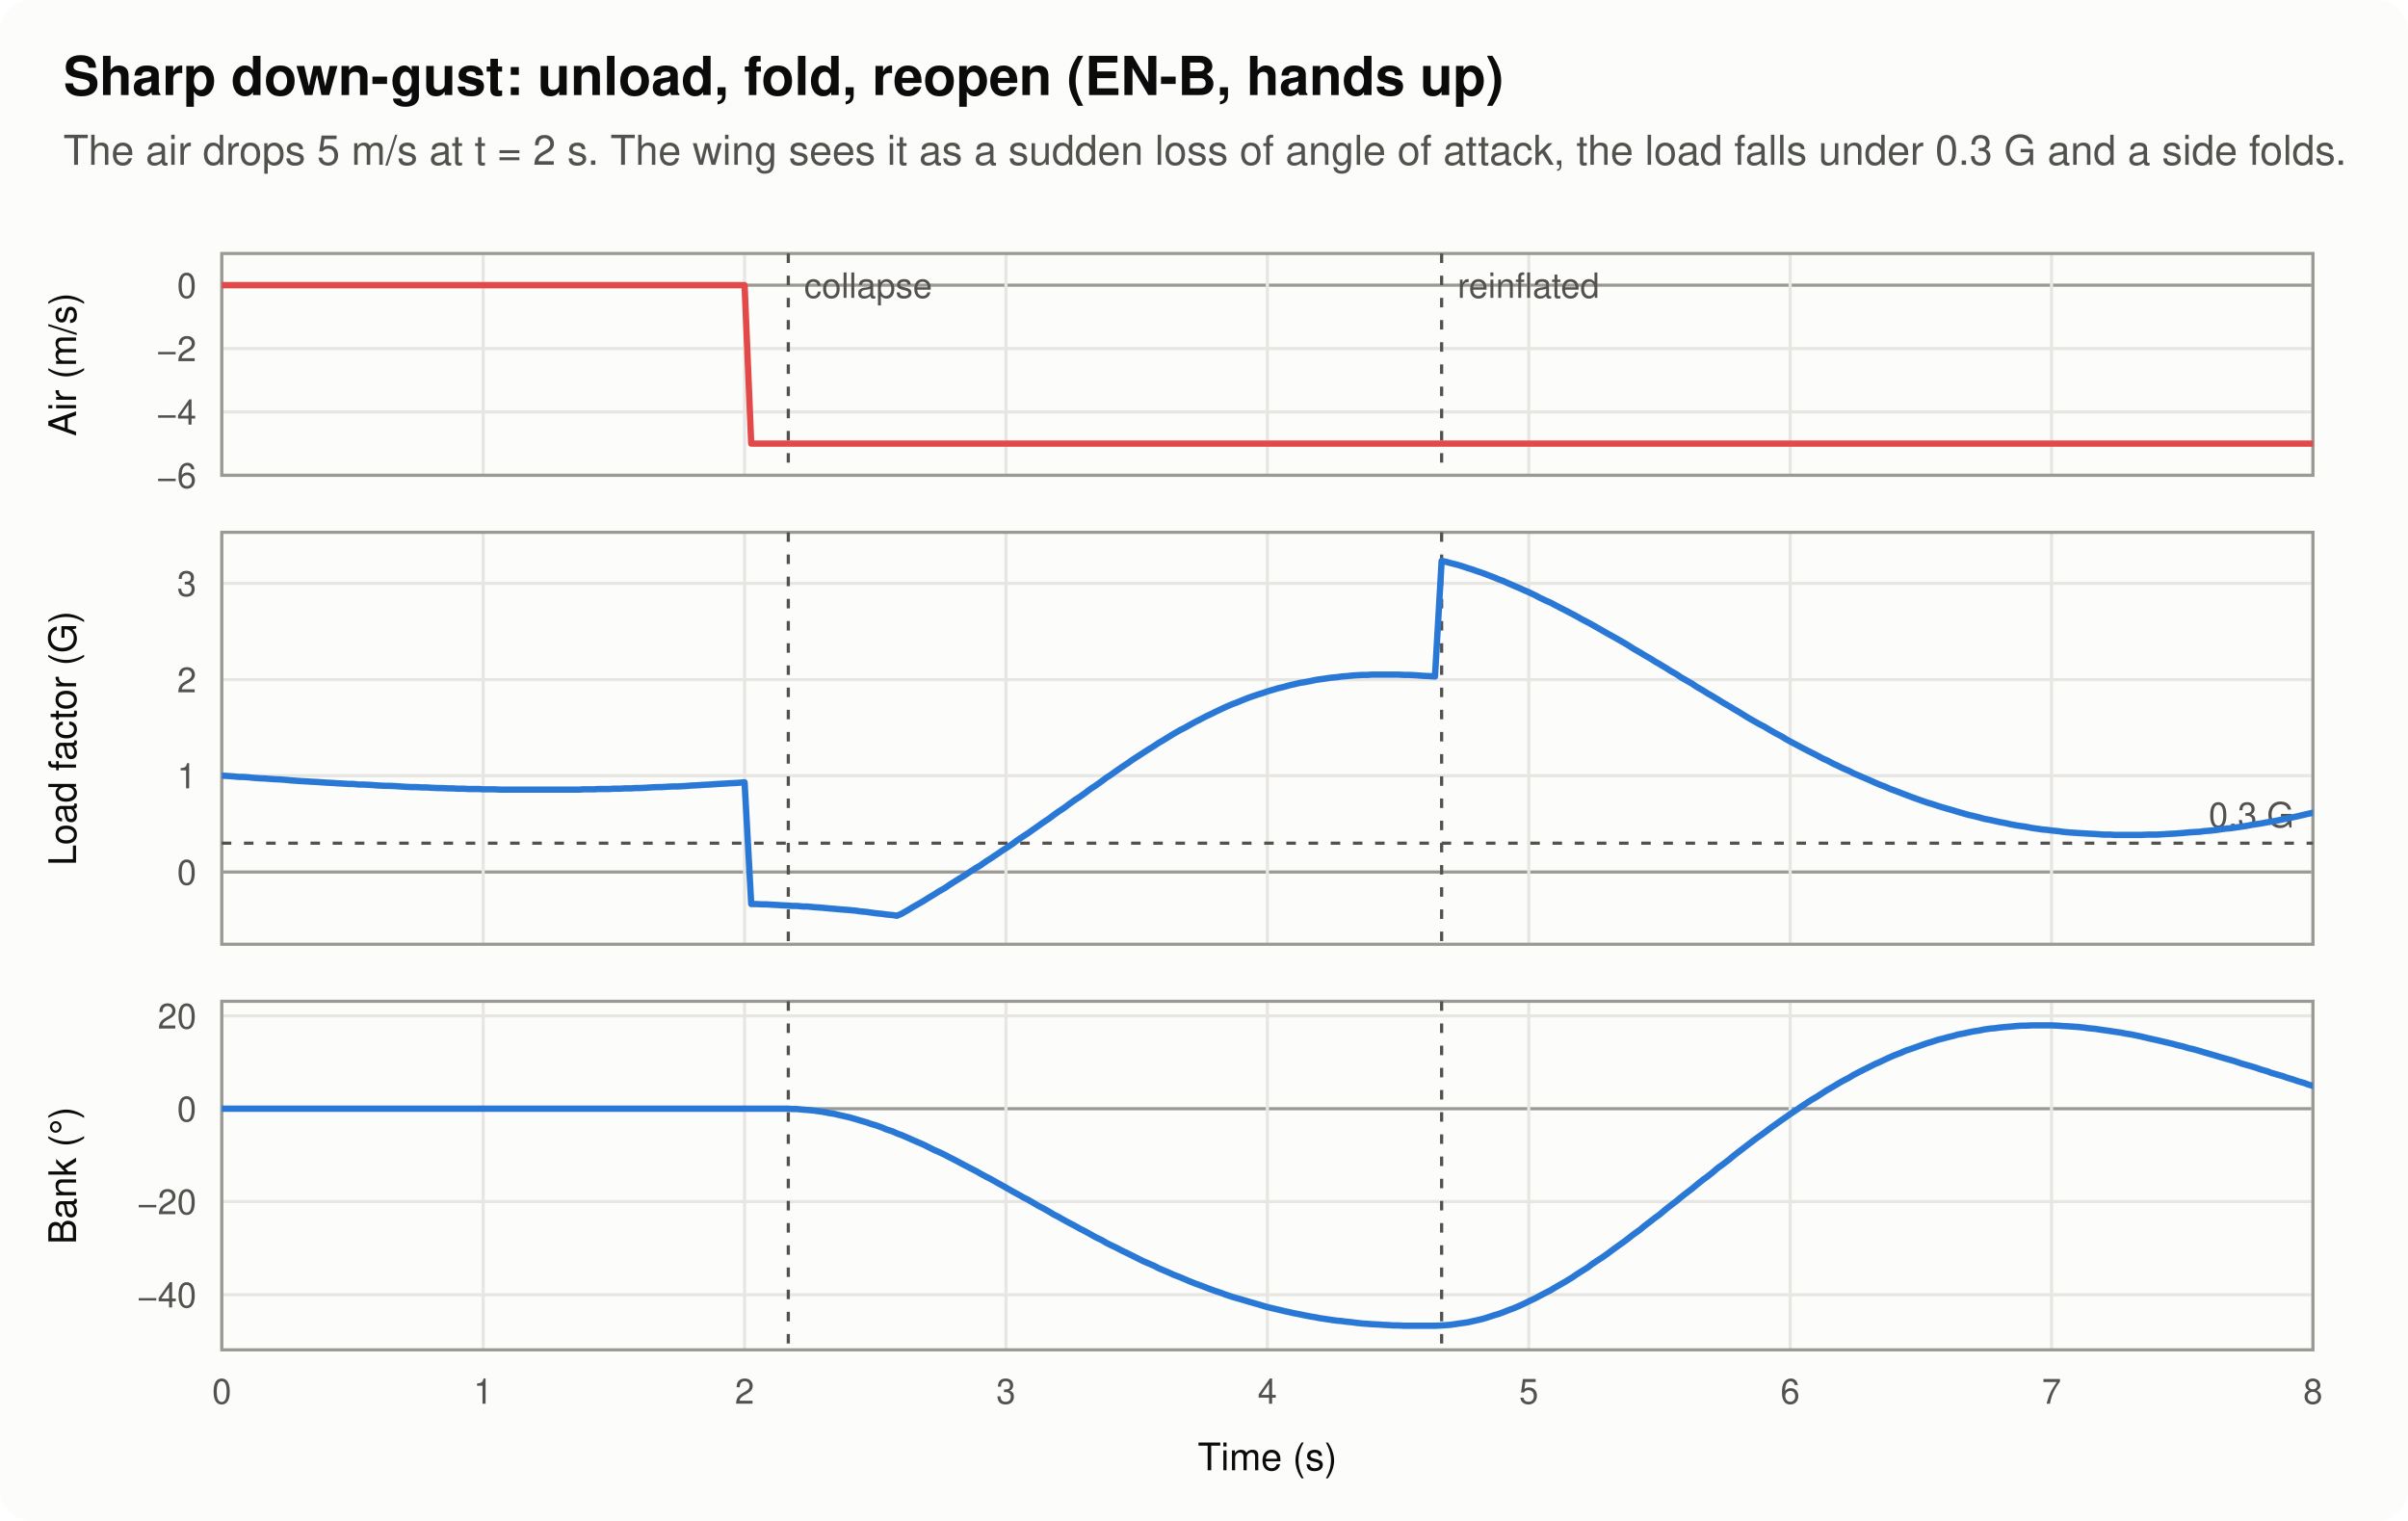
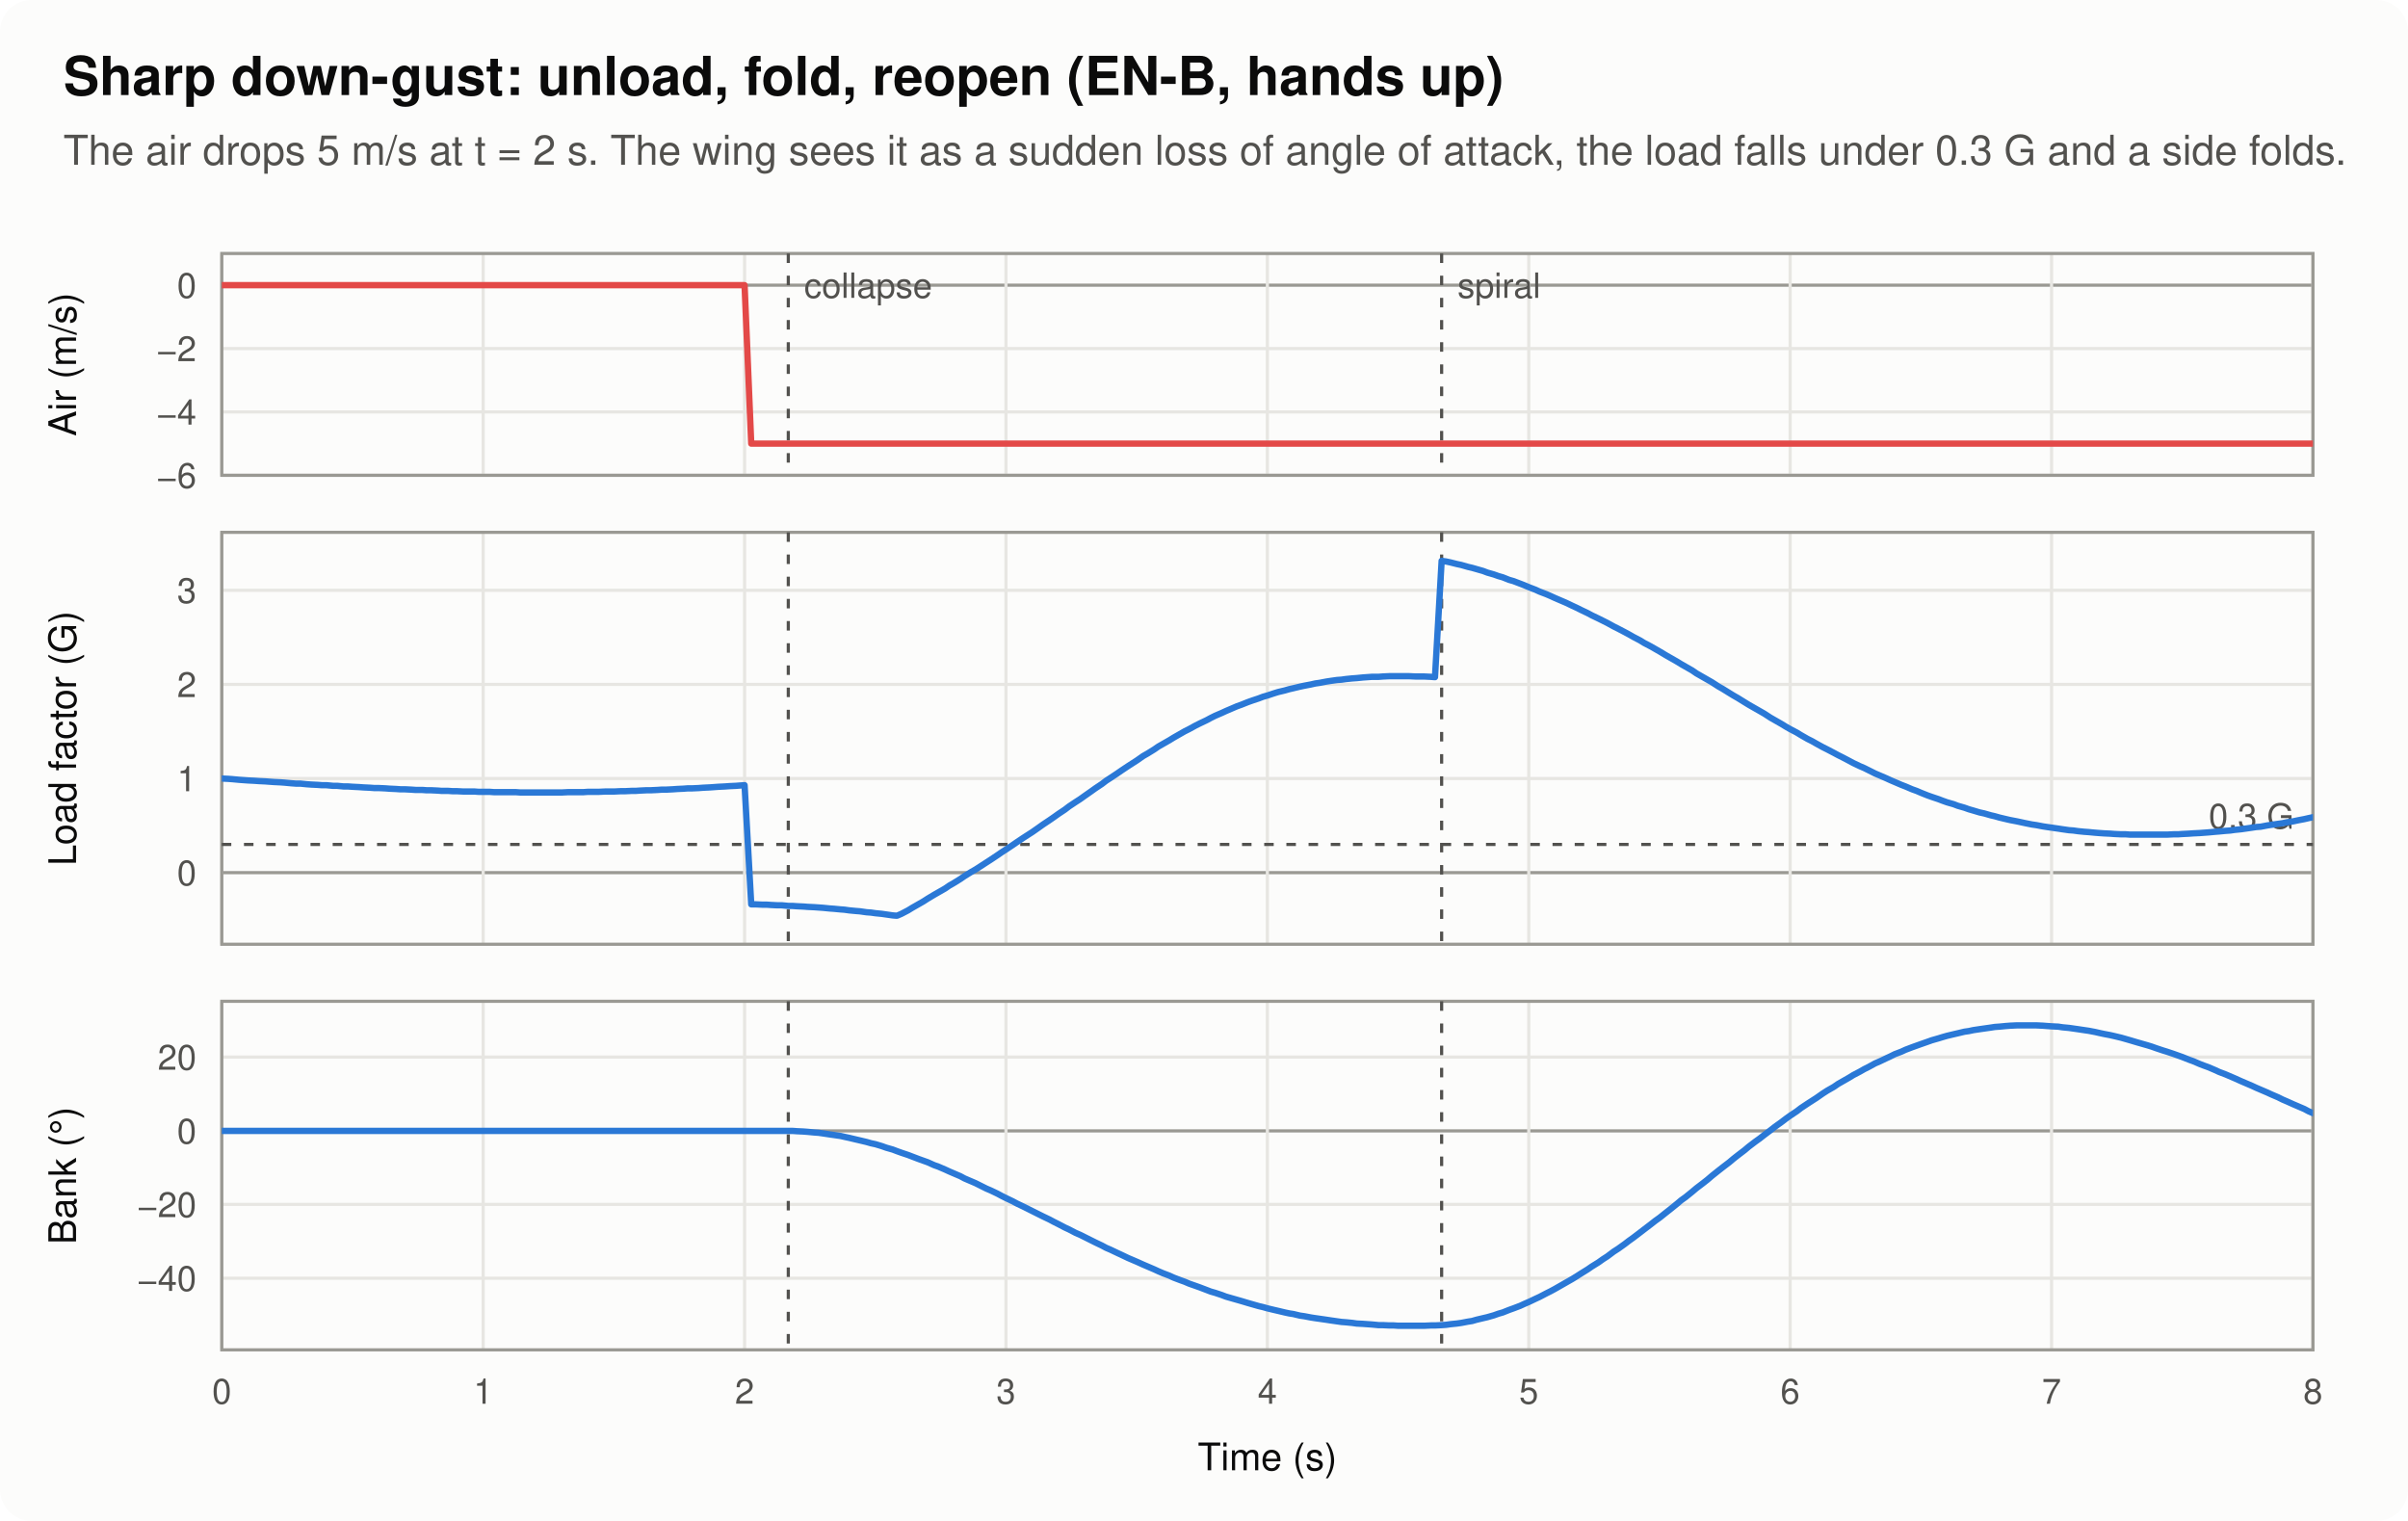
<svg xmlns="http://www.w3.org/2000/svg" width="760" height="480" viewBox="0 0 760 480" font-family="-apple-system, 'Segoe UI', Helvetica, Arial, sans-serif" role="img" aria-label="Sharp down-gust: unload, fold, reopen (EN-B, hands up)">
  <rect width="100%" height="100%" rx="10" fill="#fcfcfb" />
  <text x="20" y="30" font-size="17" font-weight="600" fill="#0b0b0b">Sharp down-gust: unload, fold, reopen (EN-B, hands up)</text>
  <text x="20" y="52" font-size="13" fill="#52514e">The air drops 5 m/s at t = 2 s. The wing sees it as a sudden loss of angle of attack, the load falls under 0.3 G and a side folds.</text>
  <clipPath id="clip0">
    <rect x="70" y="80" width="660" height="70" />
  </clipPath>
  <line x1="70" y1="150.0" x2="730" y2="150.0" stroke="#e7e6e2" stroke-width="1" />
  <text x="62" y="154" font-size="11" fill="#52514e" text-anchor="end">−6</text>
  <line x1="70" y1="130.0" x2="730" y2="130.0" stroke="#e7e6e2" stroke-width="1" />
  <text x="62" y="134" font-size="11" fill="#52514e" text-anchor="end">−4</text>
  <line x1="70" y1="110.0" x2="730" y2="110.0" stroke="#e7e6e2" stroke-width="1" />
  <text x="62" y="114" font-size="11" fill="#52514e" text-anchor="end">−2</text>
  <line x1="70" y1="90.0" x2="730" y2="90.0" stroke="#9a9993" stroke-width="1" />
  <text x="62" y="94" font-size="11" fill="#52514e" text-anchor="end">0</text>
  <line x1="70.0" y1="80" x2="70.0" y2="150" stroke="#e7e6e2" stroke-width="1" />
  <line x1="152.5" y1="80" x2="152.5" y2="150" stroke="#e7e6e2" stroke-width="1" />
  <line x1="235.0" y1="80" x2="235.0" y2="150" stroke="#e7e6e2" stroke-width="1" />
  <line x1="317.5" y1="80" x2="317.5" y2="150" stroke="#e7e6e2" stroke-width="1" />
  <line x1="400.0" y1="80" x2="400.0" y2="150" stroke="#e7e6e2" stroke-width="1" />
  <line x1="482.5" y1="80" x2="482.5" y2="150" stroke="#e7e6e2" stroke-width="1" />
  <line x1="565.0" y1="80" x2="565.0" y2="150" stroke="#e7e6e2" stroke-width="1" />
  <line x1="647.5" y1="80" x2="647.5" y2="150" stroke="#e7e6e2" stroke-width="1" />
  <line x1="730.0" y1="80" x2="730.0" y2="150" stroke="#e7e6e2" stroke-width="1" />
  <rect x="70" y="80" width="660" height="70" fill="none" stroke="#9a9993" stroke-width="1" />
  <text transform="translate(24 115) rotate(-90)" font-size="12" fill="#0b0b0b" text-anchor="middle">Air (m/s)</text>
  <line x1="248.8" y1="80" x2="248.8" y2="150" stroke="#52514e" stroke-width="1" stroke-dasharray="3 4" />
  <text x="253.8" y="94" font-size="11" fill="#52514e">collapse</text>
  <line x1="455.0" y1="80" x2="455.0" y2="150" stroke="#52514e" stroke-width="1" stroke-dasharray="3 4" />
-   <text x="460" y="94" font-size="11" fill="#52514e">reinflated</text>
+   <text x="460" y="94" font-size="11" fill="#52514e">spiral</text>
  <polyline clip-path="url(#clip0)" points="70.0,90.0 72.1,90.0 73.4,90.0 75.5,90.0 76.9,90.0 78.3,90.0 80.3,90.0 81.7,90.0 83.8,90.0 85.1,90.0 86.5,90.0 88.6,90.0 89.9,90.0 92.0,90.0 93.4,90.0 94.8,90.0 96.8,90.0 98.2,90.0 100.3,90.0 101.6,90.0 103.0,90.0 105.1,90.0 106.4,90.0 108.5,90.0 109.9,90.0 111.3,90.0 113.3,90.0 114.7,90.0 116.8,90.0 118.1,90.0 119.5,90.0 121.6,90.0 122.9,90.0 125.0,90.0 126.4,90.0 127.8,90.0 129.8,90.0 131.2,90.0 133.3,90.0 134.6,90.0 136.0,90.0 138.1,90.0 139.4,90.0 141.5,90.0 142.9,90.0 144.3,90.0 146.3,90.0 147.7,90.0 149.8,90.0 151.1,90.0 152.5,90.0 154.6,90.0 155.9,90.0 158.0,90.0 159.4,90.0 160.8,90.0 162.8,90.0 164.2,90.0 166.3,90.0 167.6,90.0 169.0,90.0 171.1,90.0 172.4,90.0 174.5,90.0 175.9,90.0 177.3,90.0 179.3,90.0 180.7,90.0 182.8,90.0 184.1,90.0 185.5,90.0 187.6,90.0 188.9,90.0 191.0,90.0 192.4,90.0 193.8,90.0 195.8,90.0 197.2,90.0 199.3,90.0 200.6,90.0 202.0,90.0 204.1,90.0 205.4,90.0 207.5,90.0 208.9,90.0 210.3,90.0 212.3,90.0 213.7,90.0 215.8,90.0 217.1,90.0 218.5,90.0 220.6,90.0 221.9,90.0 224.0,90.0 225.4,90.0 226.8,90.0 228.8,90.0 230.2,90.0 232.3,90.0 233.6,90.0 235.0,90.0 237.1,140.0 238.4,140.0 240.5,140.0 241.9,140.0 243.3,140.0 245.3,140.0 246.7,140.0 248.8,140.0 250.1,140.0 251.5,140.0 253.6,140.0 254.9,140.0 257.0,140.0 258.4,140.0 259.8,140.0 261.8,140.0 263.2,140.0 265.3,140.0 266.6,140.0 268.0,140.0 270.1,140.0 271.4,140.0 273.5,140.0 274.9,140.0 276.3,140.0 278.3,140.0 279.7,140.0 281.8,140.0 283.1,140.0 284.5,140.0 286.6,140.0 287.9,140.0 290.0,140.0 291.4,140.0 292.8,140.0 294.8,140.0 296.2,140.0 298.3,140.0 299.6,140.0 301.0,140.0 303.1,140.0 304.4,140.0 306.5,140.0 307.9,140.0 309.3,140.0 311.3,140.0 312.7,140.0 314.8,140.0 316.1,140.0 317.5,140.0 319.6,140.0 320.9,140.0 323.0,140.0 324.4,140.0 325.8,140.0 327.8,140.0 329.2,140.0 331.3,140.0 332.6,140.0 334.0,140.0 336.1,140.0 337.4,140.0 339.5,140.0 340.9,140.0 342.3,140.0 344.3,140.0 345.7,140.0 347.8,140.0 349.1,140.0 350.5,140.0 352.6,140.0 353.9,140.0 356.0,140.0 357.4,140.0 358.8,140.0 360.8,140.0 362.2,140.0 364.3,140.0 365.6,140.0 367.0,140.0 369.1,140.0 370.4,140.0 372.5,140.0 373.9,140.0 375.3,140.0 377.3,140.0 378.7,140.0 380.8,140.0 382.1,140.0 383.5,140.0 385.6,140.0 386.9,140.0 389.0,140.0 390.4,140.0 391.8,140.0 393.8,140.0 395.2,140.0 397.3,140.0 398.6,140.0 400.0,140.0 402.1,140.0 403.4,140.0 405.5,140.0 406.9,140.0 408.2,140.0 410.3,140.0 411.7,140.0 413.8,140.0 415.1,140.0 416.5,140.0 418.6,140.0 419.9,140.0 422.0,140.0 423.4,140.0 424.8,140.0 426.8,140.0 428.2,140.0 430.2,140.0 431.6,140.0 433.0,140.0 435.1,140.0 436.4,140.0 438.5,140.0 439.9,140.0 441.3,140.0 443.3,140.0 444.7,140.0 446.8,140.0 448.1,140.0 449.5,140.0 451.6,140.0 452.9,140.0 455.0,140.0 456.4,140.0 457.8,140.0 459.8,140.0 461.2,140.0 463.3,140.0 464.6,140.0 466.0,140.0 468.1,140.0 469.4,140.0 471.5,140.0 472.9,140.0 474.3,140.0 476.3,140.0 477.7,140.0 479.8,140.0 481.1,140.0 482.5,140.0 484.6,140.0 485.9,140.0 488.0,140.0 489.4,140.0 490.7,140.0 492.8,140.0 494.2,140.0 496.3,140.0 497.6,140.0 499.0,140.0 501.1,140.0 502.4,140.0 504.5,140.0 505.9,140.0 507.3,140.0 509.3,140.0 510.7,140.0 512.8,140.0 514.1,140.0 515.5,140.0 517.6,140.0 518.9,140.0 521.0,140.0 522.4,140.0 523.8,140.0 525.8,140.0 527.2,140.0 529.3,140.0 530.6,140.0 532.0,140.0 534.1,140.0 535.4,140.0 537.5,140.0 538.9,140.0 540.3,140.0 542.3,140.0 543.7,140.0 545.8,140.0 547.1,140.0 548.5,140.0 550.6,140.0 551.9,140.0 554.0,140.0 555.4,140.0 556.8,140.0 558.8,140.0 560.2,140.0 562.3,140.0 563.6,140.0 565.0,140.0 567.1,140.0 568.4,140.0 570.5,140.0 571.9,140.0 573.3,140.0 575.3,140.0 576.7,140.0 578.8,140.0 580.1,140.0 581.5,140.0 583.6,140.0 584.9,140.0 587.0,140.0 588.4,140.0 589.8,140.0 591.8,140.0 593.2,140.0 595.3,140.0 596.6,140.0 598.0,140.0 600.1,140.0 601.4,140.0 603.5,140.0 604.9,140.0 606.3,140.0 608.3,140.0 609.7,140.0 611.8,140.0 613.1,140.0 614.5,140.0 616.6,140.0 617.9,140.0 620.0,140.0 621.4,140.0 622.8,140.0 624.8,140.0 626.2,140.0 628.3,140.0 629.6,140.0 631.0,140.0 633.1,140.0 634.4,140.0 636.5,140.0 637.9,140.0 639.3,140.0 641.3,140.0 642.7,140.0 644.8,140.0 646.1,140.0 647.5,140.0 649.6,140.0 650.9,140.0 653.0,140.0 654.4,140.0 655.8,140.0 657.8,140.0 659.2,140.0 661.3,140.0 662.6,140.0 664.0,140.0 666.1,140.0 667.4,140.0 669.5,140.0 670.9,140.0 672.3,140.0 674.3,140.0 675.7,140.0 677.8,140.0 679.1,140.0 680.5,140.0 682.6,140.0 683.9,140.0 686.0,140.0 687.4,140.0 688.8,140.0 690.8,140.0 692.2,140.0 694.3,140.0 695.6,140.0 697.0,140.0 699.1,140.0 700.4,140.0 702.5,140.0 703.9,140.0 705.3,140.0 707.3,140.0 708.7,140.0 710.8,140.0 712.1,140.0 713.5,140.0 715.6,140.0 716.9,140.0 719.0,140.0 720.4,140.0 721.8,140.0 723.8,140.0 725.2,140.0 727.3,140.0 728.6,140.0 730.0,140.0" fill="none" stroke="#e34948" stroke-width="2" stroke-linejoin="round" stroke-linecap="round" />
  <clipPath id="clip1">
    <rect x="70" y="168" width="660" height="130" />
  </clipPath>
-   <line x1="70" y1="275.2" x2="730" y2="275.2" stroke="#9a9993" stroke-width="1" />
-   <text x="62" y="279.2" font-size="11" fill="#52514e" text-anchor="end">0</text>
-   <line x1="70" y1="244.8" x2="730" y2="244.8" stroke="#e7e6e2" stroke-width="1" />
-   <text x="62" y="248.8" font-size="11" fill="#52514e" text-anchor="end">1</text>
-   <line x1="70" y1="214.5" x2="730" y2="214.5" stroke="#e7e6e2" stroke-width="1" />
-   <text x="62" y="218.5" font-size="11" fill="#52514e" text-anchor="end">2</text>
-   <line x1="70" y1="184.1" x2="730" y2="184.1" stroke="#e7e6e2" stroke-width="1" />
-   <text x="62" y="188.1" font-size="11" fill="#52514e" text-anchor="end">3</text>
+   <line x1="70" y1="275.4" x2="730" y2="275.4" stroke="#9a9993" stroke-width="1" />
+   <text x="62" y="279.4" font-size="11" fill="#52514e" text-anchor="end">0</text>
+   <line x1="70" y1="245.7" x2="730" y2="245.7" stroke="#e7e6e2" stroke-width="1" />
+   <text x="62" y="249.7" font-size="11" fill="#52514e" text-anchor="end">1</text>
+   <line x1="70" y1="216.0" x2="730" y2="216.0" stroke="#e7e6e2" stroke-width="1" />
+   <text x="62" y="220" font-size="11" fill="#52514e" text-anchor="end">2</text>
+   <line x1="70" y1="186.3" x2="730" y2="186.3" stroke="#e7e6e2" stroke-width="1" />
+   <text x="62" y="190.3" font-size="11" fill="#52514e" text-anchor="end">3</text>
  <line x1="70.0" y1="168" x2="70.0" y2="298" stroke="#e7e6e2" stroke-width="1" />
  <line x1="152.5" y1="168" x2="152.5" y2="298" stroke="#e7e6e2" stroke-width="1" />
  <line x1="235.0" y1="168" x2="235.0" y2="298" stroke="#e7e6e2" stroke-width="1" />
  <line x1="317.5" y1="168" x2="317.5" y2="298" stroke="#e7e6e2" stroke-width="1" />
  <line x1="400.0" y1="168" x2="400.0" y2="298" stroke="#e7e6e2" stroke-width="1" />
  <line x1="482.5" y1="168" x2="482.5" y2="298" stroke="#e7e6e2" stroke-width="1" />
  <line x1="565.0" y1="168" x2="565.0" y2="298" stroke="#e7e6e2" stroke-width="1" />
  <line x1="647.5" y1="168" x2="647.5" y2="298" stroke="#e7e6e2" stroke-width="1" />
  <line x1="730.0" y1="168" x2="730.0" y2="298" stroke="#e7e6e2" stroke-width="1" />
  <rect x="70" y="168" width="660" height="130" fill="none" stroke="#9a9993" stroke-width="1" />
  <text transform="translate(24 233) rotate(-90)" font-size="12" fill="#0b0b0b" text-anchor="middle">Load factor (G)</text>
-   <line x1="70" y1="266.1" x2="730" y2="266.1" stroke="#52514e" stroke-width="1" stroke-dasharray="3 4" />
-   <text x="724" y="261.1" font-size="11" fill="#52514e" text-anchor="end">0.3 G</text>
+   <line x1="70" y1="266.5" x2="730" y2="266.5" stroke="#52514e" stroke-width="1" stroke-dasharray="3 4" />
+   <text x="724" y="261.5" font-size="11" fill="#52514e" text-anchor="end">0.3 G</text>
  <line x1="248.8" y1="168" x2="248.8" y2="298" stroke="#52514e" stroke-width="1" stroke-dasharray="3 4" />
  <line x1="455.0" y1="168" x2="455.0" y2="298" stroke="#52514e" stroke-width="1" stroke-dasharray="3 4" />
-   <polyline clip-path="url(#clip1)" points="70.0,244.8 72.1,244.9 73.4,245.0 75.5,245.2 76.9,245.2 78.3,245.3 80.3,245.5 81.7,245.6 83.8,245.7 85.1,245.8 86.5,245.9 88.6,246.0 89.9,246.1 92.0,246.3 93.4,246.4 94.8,246.5 96.8,246.6 98.2,246.7 100.3,246.8 101.6,246.9 103.0,247.0 105.1,247.1 106.4,247.2 108.5,247.3 109.9,247.4 111.3,247.4 113.3,247.6 114.7,247.6 116.8,247.7 118.1,247.8 119.5,247.9 121.6,248.0 122.9,248.0 125.0,248.1 126.4,248.2 127.8,248.3 129.8,248.4 131.2,248.4 133.3,248.5 134.6,248.5 136.0,248.6 138.1,248.7 139.4,248.7 141.5,248.8 142.9,248.8 144.3,248.9 146.3,248.9 147.7,249.0 149.8,249.0 151.1,249.0 152.5,249.1 154.6,249.1 155.9,249.1 158.0,249.2 159.4,249.2 160.8,249.2 162.8,249.2 164.2,249.2 166.3,249.2 167.6,249.2 169.0,249.2 171.1,249.2 172.4,249.2 174.5,249.2 175.9,249.2 177.3,249.2 179.3,249.2 180.7,249.2 182.8,249.2 184.1,249.1 185.5,249.1 187.6,249.1 188.9,249.0 191.0,249.0 192.4,249.0 193.8,248.9 195.8,248.9 197.2,248.8 199.3,248.8 200.6,248.7 202.0,248.7 204.1,248.6 205.4,248.5 207.5,248.4 208.9,248.4 210.3,248.3 212.3,248.2 213.7,248.2 215.8,248.1 217.1,248.0 218.5,247.9 220.6,247.8 221.9,247.7 224.0,247.6 225.4,247.5 226.8,247.4 228.8,247.3 230.2,247.2 232.3,247.1 233.6,247.0 235.0,246.9 237.1,285.3 238.4,285.3 240.5,285.4 241.9,285.4 243.3,285.5 245.3,285.6 246.7,285.7 248.8,285.8 250.1,285.9 251.5,285.9 253.6,286.1 254.9,286.1 257.0,286.3 258.4,286.4 259.8,286.5 261.8,286.7 263.2,286.8 265.3,287.0 266.6,287.1 268.0,287.2 270.1,287.4 271.4,287.6 273.5,287.8 274.9,288.0 276.3,288.2 278.3,288.4 279.7,288.6 281.8,288.8 283.1,289.0 284.5,288.4 286.6,287.2 287.9,286.4 290.0,285.2 291.4,284.4 292.8,283.5 294.8,282.3 296.2,281.4 298.3,280.2 299.6,279.3 301.0,278.4 303.1,277.1 304.4,276.3 306.5,274.9 307.9,274.0 309.3,273.2 311.3,271.8 312.7,270.9 314.8,269.5 316.1,268.6 317.5,267.7 319.6,266.3 320.9,265.3 323.0,263.9 324.4,263.0 325.8,262.0 327.8,260.6 329.2,259.6 331.3,258.2 332.6,257.2 334.0,256.2 336.1,254.8 337.4,253.8 339.5,252.3 340.9,251.4 342.3,250.4 344.3,248.9 345.7,248.0 347.8,246.5 349.1,245.5 350.5,244.6 352.6,243.1 353.9,242.2 356.0,240.8 357.4,239.8 358.8,238.9 360.8,237.6 362.2,236.7 364.3,235.4 365.6,234.5 367.0,233.7 369.1,232.4 370.4,231.6 372.5,230.4 373.9,229.7 375.3,228.9 377.3,227.8 378.7,227.1 380.8,226.0 382.1,225.4 383.5,224.7 385.6,223.7 386.9,223.1 389.0,222.2 390.4,221.7 391.8,221.1 393.8,220.3 395.2,219.8 397.3,219.1 398.6,218.7 400.0,218.2 402.1,217.6 403.4,217.2 405.5,216.7 406.9,216.3 408.2,216.0 410.3,215.5 411.7,215.3 413.8,214.9 415.1,214.6 416.5,214.4 418.6,214.1 419.9,213.9 422.0,213.7 423.4,213.5 424.8,213.4 426.8,213.2 428.2,213.1 430.2,213.0 431.6,213.0 433.0,212.9 435.1,212.9 436.4,212.9 438.5,212.9 439.9,212.9 441.3,212.9 443.3,213.0 444.7,213.0 446.8,213.1 448.1,213.2 449.5,213.3 451.6,213.4 452.9,213.5 455.0,177.0 456.4,177.3 457.8,177.7 459.8,178.2 461.2,178.6 463.3,179.3 464.6,179.7 466.0,180.2 468.1,180.9 469.4,181.4 471.5,182.2 472.9,182.8 474.3,183.3 476.3,184.2 477.7,184.8 479.8,185.7 481.1,186.3 482.5,186.9 484.6,187.9 485.9,188.6 488.0,189.6 489.4,190.2 490.7,190.9 492.8,192.0 494.2,192.7 496.3,193.8 497.6,194.5 499.0,195.3 501.1,196.4 502.4,197.1 504.5,198.3 505.9,199.1 507.3,199.9 509.3,201.0 510.7,201.8 512.8,203.0 514.1,203.8 515.5,204.7 517.6,205.9 518.9,206.7 521.0,207.9 522.4,208.8 523.8,209.6 525.8,210.8 527.2,211.7 529.3,212.9 530.6,213.8 532.0,214.6 534.1,215.8 535.4,216.7 537.5,217.9 538.9,218.8 540.3,219.6 542.3,220.8 543.7,221.7 545.8,222.9 547.1,223.7 548.5,224.5 550.6,225.8 551.9,226.6 554.0,227.8 555.4,228.6 556.8,229.3 558.8,230.5 560.2,231.3 562.3,232.4 563.6,233.2 565.0,234.0 567.1,235.1 568.4,235.8 570.5,236.9 571.9,237.6 573.3,238.3 575.3,239.4 576.7,240.0 578.8,241.1 580.1,241.7 581.5,242.4 583.6,243.3 584.9,244.0 587.0,244.9 588.4,245.5 589.8,246.1 591.8,247.0 593.2,247.6 595.3,248.4 596.6,249.0 598.0,249.5 600.1,250.3 601.4,250.8 603.5,251.6 604.9,252.1 606.3,252.6 608.3,253.3 609.7,253.7 611.8,254.4 613.1,254.8 614.5,255.2 616.6,255.8 617.9,256.2 620.0,256.8 621.4,257.2 622.8,257.5 624.8,258.0 626.2,258.4 628.3,258.8 629.6,259.1 631.0,259.4 633.1,259.8 634.4,260.1 636.5,260.5 637.9,260.7 639.3,260.9 641.3,261.3 642.7,261.5 644.8,261.8 646.1,261.9 647.5,262.1 649.6,262.3 650.9,262.5 653.0,262.7 654.4,262.8 655.8,262.9 657.8,263.0 659.2,263.1 661.3,263.2 662.6,263.3 664.0,263.4 666.1,263.4 667.4,263.5 669.5,263.5 670.9,263.5 672.3,263.5 674.3,263.5 675.7,263.5 677.8,263.4 679.1,263.4 680.5,263.4 682.6,263.3 683.9,263.2 686.0,263.1 687.4,263.0 688.8,262.9 690.8,262.7 692.2,262.6 694.3,262.5 695.6,262.3 697.0,262.2 699.1,262.0 700.4,261.8 702.5,261.5 703.9,261.4 705.3,261.2 707.3,260.9 708.7,260.7 710.8,260.3 712.1,260.1 713.5,259.9 715.6,259.5 716.9,259.3 719.0,258.9 720.4,258.6 721.8,258.3 723.8,257.9 725.2,257.6 727.3,257.1 728.6,256.8 730.0,256.5" fill="none" stroke="#2a78d6" stroke-width="2" stroke-linejoin="round" stroke-linecap="round" />
+   <polyline clip-path="url(#clip1)" points="70.0,245.7 72.1,245.8 73.4,245.9 75.5,246.1 76.9,246.2 78.3,246.3 80.3,246.4 81.7,246.5 83.8,246.6 85.1,246.7 86.5,246.8 88.6,246.9 89.9,247.0 92.0,247.2 93.4,247.3 94.8,247.3 96.8,247.5 98.2,247.6 100.3,247.7 101.6,247.8 103.0,247.8 105.1,248.0 106.4,248.0 108.5,248.2 109.9,248.2 111.3,248.3 113.3,248.4 114.7,248.5 116.8,248.6 118.1,248.7 119.5,248.7 121.6,248.8 122.9,248.9 125.0,249.0 126.4,249.1 127.8,249.1 129.8,249.2 131.2,249.3 133.3,249.3 134.6,249.4 136.0,249.4 138.1,249.5 139.4,249.6 141.5,249.6 142.9,249.7 144.3,249.7 146.3,249.8 147.7,249.8 149.8,249.8 151.1,249.9 152.5,249.9 154.6,249.9 155.9,250.0 158.0,250.0 159.4,250.0 160.8,250.0 162.8,250.0 164.2,250.1 166.3,250.1 167.6,250.1 169.0,250.1 171.1,250.1 172.4,250.1 174.5,250.1 175.9,250.1 177.3,250.1 179.3,250.0 180.7,250.0 182.8,250.0 184.1,250.0 185.5,249.9 187.6,249.9 188.9,249.9 191.0,249.8 192.4,249.8 193.8,249.8 195.8,249.7 197.2,249.7 199.3,249.6 200.6,249.6 202.0,249.5 204.1,249.4 205.4,249.4 207.5,249.3 208.9,249.2 210.3,249.2 212.3,249.1 213.7,249.0 215.8,248.9 217.1,248.8 218.5,248.8 220.6,248.7 221.9,248.6 224.0,248.5 225.4,248.4 226.8,248.3 228.8,248.2 230.2,248.1 232.3,248.0 233.6,247.9 235.0,247.8 237.1,285.4 238.4,285.4 240.5,285.5 241.9,285.5 243.3,285.6 245.3,285.7 246.7,285.7 248.8,285.9 250.1,285.9 251.5,286.0 253.6,286.1 254.9,286.2 257.0,286.3 258.4,286.4 259.8,286.5 261.8,286.7 263.2,286.8 265.3,287.0 266.6,287.1 268.0,287.3 270.1,287.5 271.4,287.6 273.5,287.9 274.9,288.0 276.3,288.2 278.3,288.4 279.7,288.6 281.8,288.9 283.1,289.0 284.5,288.4 286.6,287.3 287.9,286.5 290.0,285.3 291.4,284.5 292.8,283.6 294.8,282.4 296.2,281.6 298.3,280.4 299.6,279.5 301.0,278.7 303.1,277.4 304.4,276.5 306.5,275.2 307.9,274.4 309.3,273.5 311.3,272.2 312.7,271.3 314.8,269.9 316.1,269.0 317.5,268.1 319.6,266.7 320.9,265.8 323.0,264.4 324.4,263.5 325.8,262.6 327.8,261.2 329.2,260.2 331.3,258.8 332.6,257.9 334.0,256.9 336.1,255.5 337.4,254.5 339.5,253.1 340.9,252.2 342.3,251.2 344.3,249.8 345.7,248.8 347.8,247.4 349.1,246.4 350.5,245.5 352.6,244.1 353.9,243.2 356.0,241.8 357.4,240.9 358.8,240.0 360.8,238.6 362.2,237.8 364.3,236.5 365.6,235.6 367.0,234.8 369.1,233.6 370.4,232.8 372.5,231.6 373.9,230.8 375.3,230.1 377.3,229.0 378.7,228.3 380.8,227.3 382.1,226.6 383.5,225.9 385.6,225.0 386.9,224.4 389.0,223.5 390.4,222.9 391.8,222.4 393.8,221.6 395.2,221.1 397.3,220.4 398.6,219.9 400.0,219.5 402.1,218.8 403.4,218.4 405.5,217.9 406.9,217.5 408.2,217.2 410.3,216.7 411.7,216.4 413.8,216.0 415.1,215.7 416.5,215.5 418.6,215.1 419.9,214.9 422.0,214.6 423.4,214.5 424.8,214.3 426.8,214.1 428.2,214.0 430.2,213.8 431.6,213.7 433.0,213.6 435.1,213.6 436.4,213.5 438.5,213.4 439.9,213.4 441.3,213.4 443.3,213.4 444.7,213.4 446.8,213.5 448.1,213.5 449.5,213.5 451.6,213.6 452.9,213.7 455.0,177.0 456.4,177.2 457.8,177.5 459.8,178.0 461.2,178.3 463.3,178.9 464.6,179.2 466.0,179.6 468.1,180.2 469.4,180.7 471.5,181.3 472.9,181.8 474.3,182.2 476.3,183.0 477.7,183.4 479.8,184.2 481.1,184.7 482.5,185.3 484.6,186.1 485.9,186.7 488.0,187.5 489.4,188.1 490.7,188.7 492.8,189.6 494.2,190.2 496.3,191.2 497.6,191.8 499.0,192.5 501.1,193.5 502.4,194.2 504.5,195.2 505.9,195.9 507.3,196.6 509.3,197.7 510.7,198.4 512.8,199.5 514.1,200.2 515.5,201.0 517.6,202.1 518.9,202.9 521.0,204.0 522.4,204.8 523.8,205.6 525.8,206.8 527.2,207.6 529.3,208.8 530.6,209.6 532.0,210.4 534.1,211.6 535.4,212.5 537.5,213.7 538.9,214.5 540.3,215.3 542.3,216.6 543.7,217.4 545.8,218.7 547.1,219.5 548.5,220.3 550.6,221.6 551.9,222.4 554.0,223.6 555.4,224.4 556.8,225.2 558.8,226.5 560.2,227.3 562.3,228.5 563.6,229.3 565.0,230.1 567.1,231.2 568.4,232.0 570.5,233.2 571.9,233.9 573.3,234.7 575.3,235.8 576.7,236.5 578.8,237.6 580.1,238.3 581.5,239.0 583.6,240.1 584.9,240.8 587.0,241.8 588.4,242.4 589.8,243.1 591.8,244.1 593.2,244.7 595.3,245.6 596.6,246.2 598.0,246.8 600.1,247.7 601.4,248.2 603.5,249.1 604.9,249.6 606.3,250.2 608.3,251.0 609.7,251.5 611.8,252.2 613.1,252.7 614.5,253.2 616.6,253.8 617.9,254.3 620.0,254.9 621.4,255.4 622.8,255.8 624.8,256.4 626.2,256.7 628.3,257.3 629.6,257.6 631.0,258.0 633.1,258.5 634.4,258.8 636.5,259.2 637.9,259.5 639.3,259.8 641.3,260.2 642.7,260.4 644.8,260.8 646.1,261.0 647.5,261.2 649.6,261.5 650.9,261.7 653.0,262.0 654.4,262.1 655.8,262.3 657.8,262.5 659.2,262.6 661.3,262.8 662.6,262.9 664.0,263.0 666.1,263.1 667.4,263.2 669.5,263.3 670.9,263.3 672.3,263.4 674.3,263.4 675.7,263.4 677.8,263.4 679.1,263.4 680.5,263.4 682.6,263.4 683.9,263.4 686.0,263.3 687.4,263.3 688.8,263.2 690.8,263.1 692.2,263.0 694.3,262.9 695.6,262.8 697.0,262.7 699.1,262.5 700.4,262.4 702.5,262.2 703.9,262.1 705.3,261.9 707.3,261.7 708.7,261.5 710.8,261.2 712.1,261.0 713.5,260.9 715.6,260.5 716.9,260.3 719.0,260.0 720.4,259.8 721.8,259.5 723.8,259.2 725.2,258.9 727.3,258.5 728.6,258.2 730.0,257.9" fill="none" stroke="#2a78d6" stroke-width="2" stroke-linejoin="round" stroke-linecap="round" />
  <clipPath id="clip2">
    <rect x="70" y="316" width="660" height="110" />
  </clipPath>
-   <line x1="70" y1="408.6" x2="730" y2="408.6" stroke="#e7e6e2" stroke-width="1" />
-   <text x="62" y="412.6" font-size="11" fill="#52514e" text-anchor="end">−40</text>
-   <line x1="70" y1="379.2" x2="730" y2="379.2" stroke="#e7e6e2" stroke-width="1" />
-   <text x="62" y="383.2" font-size="11" fill="#52514e" text-anchor="end">−20</text>
-   <line x1="70" y1="349.9" x2="730" y2="349.9" stroke="#9a9993" stroke-width="1" />
-   <text x="62" y="353.9" font-size="11" fill="#52514e" text-anchor="end">0</text>
-   <line x1="70" y1="320.6" x2="730" y2="320.6" stroke="#e7e6e2" stroke-width="1" />
-   <text x="62" y="324.6" font-size="11" fill="#52514e" text-anchor="end">20</text>
+   <line x1="70" y1="403.4" x2="730" y2="403.4" stroke="#e7e6e2" stroke-width="1" />
+   <text x="62" y="407.4" font-size="11" fill="#52514e" text-anchor="end">−40</text>
+   <line x1="70" y1="380.1" x2="730" y2="380.1" stroke="#e7e6e2" stroke-width="1" />
+   <text x="62" y="384.1" font-size="11" fill="#52514e" text-anchor="end">−20</text>
+   <line x1="70" y1="356.9" x2="730" y2="356.9" stroke="#9a9993" stroke-width="1" />
+   <text x="62" y="360.9" font-size="11" fill="#52514e" text-anchor="end">0</text>
+   <line x1="70" y1="333.6" x2="730" y2="333.6" stroke="#e7e6e2" stroke-width="1" />
+   <text x="62" y="337.6" font-size="11" fill="#52514e" text-anchor="end">20</text>
  <line x1="70.0" y1="316" x2="70.0" y2="426" stroke="#e7e6e2" stroke-width="1" />
  <text x="70.0" y="443" font-size="11" fill="#52514e" text-anchor="middle">0</text>
  <line x1="152.5" y1="316" x2="152.5" y2="426" stroke="#e7e6e2" stroke-width="1" />
  <text x="152.5" y="443" font-size="11" fill="#52514e" text-anchor="middle">1</text>
  <line x1="235.0" y1="316" x2="235.0" y2="426" stroke="#e7e6e2" stroke-width="1" />
  <text x="235.0" y="443" font-size="11" fill="#52514e" text-anchor="middle">2</text>
  <line x1="317.5" y1="316" x2="317.5" y2="426" stroke="#e7e6e2" stroke-width="1" />
  <text x="317.5" y="443" font-size="11" fill="#52514e" text-anchor="middle">3</text>
  <line x1="400.0" y1="316" x2="400.0" y2="426" stroke="#e7e6e2" stroke-width="1" />
  <text x="400.0" y="443" font-size="11" fill="#52514e" text-anchor="middle">4</text>
  <line x1="482.5" y1="316" x2="482.5" y2="426" stroke="#e7e6e2" stroke-width="1" />
  <text x="482.5" y="443" font-size="11" fill="#52514e" text-anchor="middle">5</text>
  <line x1="565.0" y1="316" x2="565.0" y2="426" stroke="#e7e6e2" stroke-width="1" />
  <text x="565.0" y="443" font-size="11" fill="#52514e" text-anchor="middle">6</text>
  <line x1="647.5" y1="316" x2="647.5" y2="426" stroke="#e7e6e2" stroke-width="1" />
  <text x="647.5" y="443" font-size="11" fill="#52514e" text-anchor="middle">7</text>
  <line x1="730.0" y1="316" x2="730.0" y2="426" stroke="#e7e6e2" stroke-width="1" />
  <text x="730.0" y="443" font-size="11" fill="#52514e" text-anchor="middle">8</text>
  <rect x="70" y="316" width="660" height="110" fill="none" stroke="#9a9993" stroke-width="1" />
  <text transform="translate(24 371) rotate(-90)" font-size="12" fill="#0b0b0b" text-anchor="middle">Bank (°)</text>
  <line x1="248.8" y1="316" x2="248.8" y2="426" stroke="#52514e" stroke-width="1" stroke-dasharray="3 4" />
  <line x1="455.0" y1="316" x2="455.0" y2="426" stroke="#52514e" stroke-width="1" stroke-dasharray="3 4" />
-   <polyline clip-path="url(#clip2)" points="70.0,349.9 72.1,349.9 73.4,349.9 75.5,349.9 76.9,349.9 78.3,349.9 80.3,349.9 81.7,349.9 83.8,349.9 85.1,349.9 86.5,349.9 88.6,349.9 89.9,349.9 92.0,349.9 93.4,349.9 94.8,349.9 96.8,349.9 98.2,349.9 100.3,349.9 101.6,349.9 103.0,349.9 105.1,349.9 106.4,349.9 108.5,349.9 109.9,349.9 111.3,349.9 113.3,349.9 114.7,349.9 116.8,349.9 118.1,349.9 119.5,349.9 121.6,349.9 122.9,349.9 125.0,349.9 126.4,349.9 127.8,349.9 129.8,349.9 131.2,349.9 133.3,349.9 134.6,349.9 136.0,349.9 138.1,349.9 139.4,349.9 141.5,349.9 142.9,349.9 144.3,349.9 146.3,349.9 147.7,349.9 149.8,349.9 151.1,349.9 152.5,349.9 154.6,349.9 155.9,349.9 158.0,349.9 159.4,349.9 160.8,349.9 162.8,349.9 164.2,349.9 166.3,349.9 167.6,349.9 169.0,349.9 171.1,349.9 172.4,349.9 174.5,349.9 175.9,349.9 177.3,349.9 179.3,349.9 180.7,349.9 182.8,349.9 184.1,349.9 185.5,349.9 187.6,349.9 188.9,349.9 191.0,349.9 192.4,349.9 193.8,349.9 195.8,349.9 197.2,349.9 199.3,349.9 200.6,349.9 202.0,349.9 204.1,349.9 205.4,349.9 207.5,349.9 208.9,349.9 210.3,349.9 212.3,349.9 213.7,349.9 215.8,349.9 217.1,349.9 218.5,349.9 220.6,349.9 221.9,349.9 224.0,349.9 225.4,349.9 226.8,349.9 228.8,349.9 230.2,349.9 232.3,349.9 233.6,349.9 235.0,349.9 237.1,349.9 238.4,349.9 240.5,349.9 241.9,349.9 243.3,349.9 245.3,349.9 246.7,349.9 248.8,349.9 250.1,350.0 251.5,350.0 253.6,350.2 254.9,350.3 257.0,350.5 258.4,350.7 259.8,350.9 261.8,351.3 263.2,351.5 265.3,352.0 266.6,352.3 268.0,352.6 270.1,353.2 271.4,353.6 273.5,354.2 274.9,354.7 276.3,355.1 278.3,355.8 279.7,356.4 281.8,357.1 283.1,357.7 284.5,358.2 286.6,359.1 287.9,359.7 290.0,360.6 291.4,361.2 292.8,361.9 294.8,362.9 296.2,363.5 298.3,364.5 299.6,365.2 301.0,365.9 303.1,367.0 304.4,367.7 306.5,368.8 307.9,369.5 309.3,370.3 311.3,371.4 312.7,372.1 314.8,373.3 316.1,374.0 317.5,374.8 319.6,376.0 320.9,376.7 323.0,377.9 324.4,378.6 325.8,379.4 327.8,380.6 329.2,381.3 331.3,382.5 332.6,383.3 334.0,384.0 336.1,385.2 337.4,385.9 339.5,387.0 340.9,387.8 342.3,388.5 344.3,389.6 345.7,390.4 347.8,391.4 349.1,392.2 350.5,392.9 352.6,393.9 353.9,394.6 356.0,395.6 357.4,396.3 358.8,397.0 360.8,398.0 362.2,398.6 364.3,399.5 365.6,400.2 367.0,400.8 369.1,401.7 370.4,402.3 372.5,403.1 373.9,403.7 375.3,404.3 377.3,405.1 378.7,405.6 380.8,406.4 382.1,406.9 383.5,407.4 385.6,408.1 386.9,408.6 389.0,409.3 390.4,409.7 391.8,410.1 393.8,410.7 395.2,411.1 397.3,411.7 398.6,412.1 400.0,412.5 402.1,413.0 403.4,413.3 405.5,413.8 406.9,414.1 408.2,414.4 410.3,414.8 411.7,415.1 413.8,415.5 415.1,415.7 416.5,416.0 418.6,416.3 419.9,416.5 422.0,416.8 423.4,416.9 424.8,417.1 426.8,417.3 428.2,417.5 430.2,417.7 431.6,417.8 433.0,417.9 435.1,418.0 436.4,418.1 438.5,418.2 439.9,418.3 441.3,418.3 443.3,418.4 444.7,418.4 446.8,418.4 448.1,418.4 449.5,418.4 451.6,418.4 452.9,418.4 455.0,418.3 456.4,418.2 457.8,418.1 459.8,417.8 461.2,417.6 463.3,417.3 464.6,417.0 466.0,416.7 468.1,416.2 469.4,415.8 471.5,415.1 472.9,414.7 474.3,414.2 476.3,413.4 477.7,412.9 479.8,412.0 481.1,411.4 482.5,410.7 484.6,409.7 485.9,409.0 488.0,407.9 489.4,407.2 490.7,406.4 492.8,405.2 494.2,404.4 496.3,403.1 497.6,402.2 499.0,401.3 501.1,400.0 502.4,399.0 504.5,397.6 505.9,396.7 507.3,395.7 509.3,394.2 510.7,393.2 512.8,391.7 514.1,390.7 515.5,389.6 517.6,388.1 518.9,387.0 521.0,385.4 522.4,384.3 523.8,383.3 525.8,381.6 527.2,380.5 529.3,378.9 530.6,377.8 532.0,376.7 534.1,375.1 535.4,374.0 537.5,372.3 538.9,371.3 540.3,370.2 542.3,368.5 543.7,367.5 545.8,365.9 547.1,364.8 548.5,363.7 550.6,362.1 551.9,361.1 554.0,359.5 555.4,358.5 556.8,357.5 558.8,356.0 560.2,355.0 562.3,353.5 563.6,352.6 565.0,351.6 567.1,350.2 568.4,349.3 570.5,347.9 571.9,347.0 573.3,346.2 575.3,344.9 576.7,344.0 578.8,342.8 580.1,342.0 581.5,341.2 583.6,340.1 584.9,339.3 587.0,338.2 588.4,337.5 589.8,336.8 591.8,335.8 593.2,335.2 595.3,334.2 596.6,333.6 598.0,333.0 600.1,332.2 601.4,331.6 603.5,330.9 604.9,330.4 606.3,329.9 608.3,329.2 609.7,328.8 611.8,328.1 613.1,327.8 614.5,327.4 616.6,326.9 617.9,326.5 620.0,326.1 621.4,325.8 622.8,325.5 624.8,325.2 626.2,324.9 628.3,324.6 629.6,324.5 631.0,324.3 633.1,324.1 634.4,324.0 636.5,323.8 637.9,323.7 639.3,323.7 641.3,323.6 642.7,323.6 644.8,323.6 646.1,323.6 647.5,323.6 649.6,323.7 650.9,323.8 653.0,323.9 654.4,324.0 655.8,324.1 657.8,324.3 659.2,324.5 661.3,324.7 662.6,324.9 664.0,325.1 666.1,325.4 667.4,325.6 669.5,325.9 670.9,326.2 672.3,326.4 674.3,326.8 675.7,327.1 677.8,327.6 679.1,327.9 680.5,328.2 682.6,328.7 683.9,329.0 686.0,329.5 687.4,329.9 688.8,330.2 690.8,330.8 692.2,331.1 694.3,331.7 695.6,332.1 697.0,332.5 699.1,333.1 700.4,333.5 702.5,334.1 703.9,334.5 705.3,334.9 707.3,335.6 708.7,336.0 710.8,336.6 712.1,337.0 713.5,337.5 715.6,338.1 716.9,338.6 719.0,339.2 720.4,339.6 721.8,340.1 723.8,340.7 725.2,341.2 727.3,341.8 728.6,342.3 730.0,342.7" fill="none" stroke="#2a78d6" stroke-width="2" stroke-linejoin="round" stroke-linecap="round" />
+   <polyline clip-path="url(#clip2)" points="70.0,356.9 72.1,356.9 73.4,356.9 75.5,356.9 76.9,356.9 78.3,356.9 80.3,356.9 81.7,356.9 83.8,356.9 85.1,356.9 86.5,356.9 88.6,356.9 89.9,356.9 92.0,356.9 93.4,356.9 94.8,356.9 96.8,356.9 98.2,356.9 100.3,356.9 101.6,356.9 103.0,356.9 105.1,356.9 106.4,356.9 108.5,356.9 109.9,356.9 111.3,356.9 113.3,356.9 114.7,356.9 116.8,356.9 118.1,356.9 119.5,356.9 121.6,356.9 122.9,356.9 125.0,356.9 126.4,356.9 127.8,356.9 129.8,356.9 131.2,356.9 133.3,356.9 134.6,356.9 136.0,356.9 138.1,356.9 139.4,356.9 141.5,356.9 142.9,356.9 144.3,356.9 146.3,356.9 147.7,356.9 149.8,356.9 151.1,356.9 152.5,356.9 154.6,356.9 155.9,356.9 158.0,356.9 159.4,356.9 160.8,356.9 162.8,356.9 164.2,356.9 166.3,356.9 167.6,356.9 169.0,356.9 171.1,356.9 172.4,356.9 174.5,356.9 175.9,356.9 177.3,356.9 179.3,356.9 180.7,356.9 182.8,356.9 184.1,356.9 185.5,356.9 187.6,356.9 188.9,356.9 191.0,356.9 192.4,356.9 193.8,356.9 195.8,356.9 197.2,356.9 199.3,356.9 200.6,356.9 202.0,356.9 204.1,356.9 205.4,356.9 207.5,356.9 208.9,356.9 210.3,356.9 212.3,356.9 213.7,356.9 215.8,356.9 217.1,356.9 218.5,356.9 220.6,356.9 221.9,356.9 224.0,356.9 225.4,356.9 226.8,356.9 228.8,356.9 230.2,356.9 232.3,356.9 233.6,356.9 235.0,356.9 237.1,356.9 238.4,356.9 240.5,356.9 241.9,356.9 243.3,356.9 245.3,356.9 246.7,356.9 248.8,356.9 250.1,356.9 251.5,357.0 253.6,357.1 254.9,357.2 257.0,357.4 258.4,357.5 259.8,357.7 261.8,358.0 263.2,358.2 265.3,358.5 266.6,358.8 268.0,359.1 270.1,359.6 271.4,359.9 273.5,360.4 274.9,360.8 276.3,361.1 278.3,361.7 279.7,362.2 281.8,362.8 283.1,363.3 284.5,363.8 286.6,364.5 287.9,365.0 290.0,365.8 291.4,366.3 292.8,366.8 294.8,367.7 296.2,368.2 298.3,369.1 299.6,369.7 301.0,370.3 303.1,371.2 304.4,371.9 306.5,372.8 307.9,373.4 309.3,374.1 311.3,375.1 312.7,375.7 314.8,376.7 316.1,377.4 317.5,378.1 319.6,379.1 320.9,379.8 323.0,380.8 324.4,381.5 325.8,382.2 327.8,383.2 329.2,383.9 331.3,384.9 332.6,385.6 334.0,386.3 336.1,387.4 337.4,388.0 339.5,389.1 340.9,389.7 342.3,390.4 344.3,391.4 345.7,392.1 347.8,393.1 349.1,393.8 350.5,394.4 352.6,395.4 353.9,396.0 356.0,397.0 357.4,397.6 358.8,398.2 360.8,399.1 362.2,399.7 364.3,400.6 365.6,401.2 367.0,401.8 369.1,402.6 370.4,403.2 372.5,404.0 373.9,404.5 375.3,405.1 377.3,405.8 378.7,406.3 380.8,407.1 382.1,407.6 383.5,408.0 385.6,408.7 386.9,409.2 389.0,409.8 390.4,410.2 391.8,410.6 393.8,411.2 395.2,411.6 397.3,412.2 398.6,412.5 400.0,412.9 402.1,413.4 403.4,413.7 405.5,414.2 406.9,414.5 408.2,414.7 410.3,415.2 411.7,415.4 413.8,415.8 415.1,416.0 416.5,416.2 418.6,416.5 419.9,416.7 422.0,417.0 423.4,417.2 424.8,417.3 426.8,417.5 428.2,417.7 430.2,417.8 431.6,417.9 433.0,418.0 435.1,418.2 436.4,418.2 438.5,418.3 439.9,418.3 441.3,418.4 443.3,418.4 444.7,418.4 446.8,418.4 448.1,418.4 449.5,418.4 451.6,418.3 452.9,418.3 455.0,418.2 456.4,418.1 457.8,417.9 459.8,417.7 461.2,417.5 463.3,417.1 464.6,416.9 466.0,416.5 468.1,416.0 469.4,415.7 471.5,415.1 472.9,414.6 474.3,414.2 476.3,413.4 477.7,412.9 479.8,412.1 481.1,411.5 482.5,410.9 484.6,409.9 485.9,409.3 488.0,408.2 489.4,407.5 490.7,406.8 492.8,405.6 494.2,404.8 496.3,403.6 497.6,402.8 499.0,401.9 501.1,400.6 502.4,399.7 504.5,398.4 505.9,397.4 507.3,396.5 509.3,395.0 510.7,394.1 512.8,392.6 514.1,391.6 515.5,390.6 517.6,389.0 518.9,388.0 521.0,386.4 522.4,385.3 523.8,384.3 525.8,382.7 527.2,381.6 529.3,379.9 530.6,378.8 532.0,377.8 534.1,376.1 535.4,375.0 537.5,373.4 538.9,372.3 540.3,371.1 542.3,369.5 543.7,368.4 545.8,366.8 547.1,365.7 548.5,364.6 550.6,363.0 551.9,361.9 554.0,360.3 555.4,359.3 556.8,358.2 558.8,356.7 560.2,355.6 562.3,354.1 563.6,353.1 565.0,352.1 567.1,350.7 568.4,349.7 570.5,348.3 571.9,347.4 573.3,346.5 575.3,345.1 576.7,344.2 578.8,343.0 580.1,342.1 581.5,341.3 583.6,340.1 584.9,339.3 587.0,338.2 588.4,337.4 589.8,336.7 591.8,335.6 593.2,335.0 595.3,334.0 596.6,333.4 598.0,332.7 600.1,331.9 601.4,331.3 603.5,330.5 604.9,330.0 606.3,329.5 608.3,328.8 609.7,328.3 611.8,327.7 613.1,327.3 614.5,326.9 616.6,326.4 617.9,326.1 620.0,325.6 621.4,325.4 622.8,325.1 624.8,324.8 626.2,324.6 628.3,324.3 629.6,324.1 631.0,324.0 633.1,323.8 634.4,323.7 636.5,323.6 637.9,323.6 639.3,323.6 641.3,323.6 642.7,323.6 644.8,323.7 646.1,323.8 647.5,323.9 649.6,324.0 650.9,324.2 653.0,324.4 654.4,324.6 655.8,324.8 657.8,325.1 659.2,325.3 661.3,325.7 662.6,326.0 664.0,326.3 666.1,326.7 667.4,327.0 669.5,327.5 670.9,327.9 672.3,328.3 674.3,328.9 675.7,329.3 677.8,329.9 679.1,330.3 680.5,330.8 682.6,331.5 683.9,331.9 686.0,332.6 687.4,333.1 688.8,333.6 690.8,334.4 692.2,334.9 694.3,335.8 695.6,336.3 697.0,336.8 699.1,337.7 700.4,338.3 702.5,339.1 703.9,339.7 705.3,340.3 707.3,341.2 708.7,341.8 710.8,342.7 712.1,343.3 713.5,343.9 715.6,344.8 716.9,345.4 719.0,346.3 720.4,347.0 721.8,347.6 723.8,348.5 725.2,349.1 727.3,350.0 728.6,350.7 730.0,351.3" fill="none" stroke="#2a78d6" stroke-width="2" stroke-linejoin="round" stroke-linecap="round" />
  <text x="400" y="464" font-size="12" fill="#0b0b0b" text-anchor="middle">Time (s)</text>
</svg>
